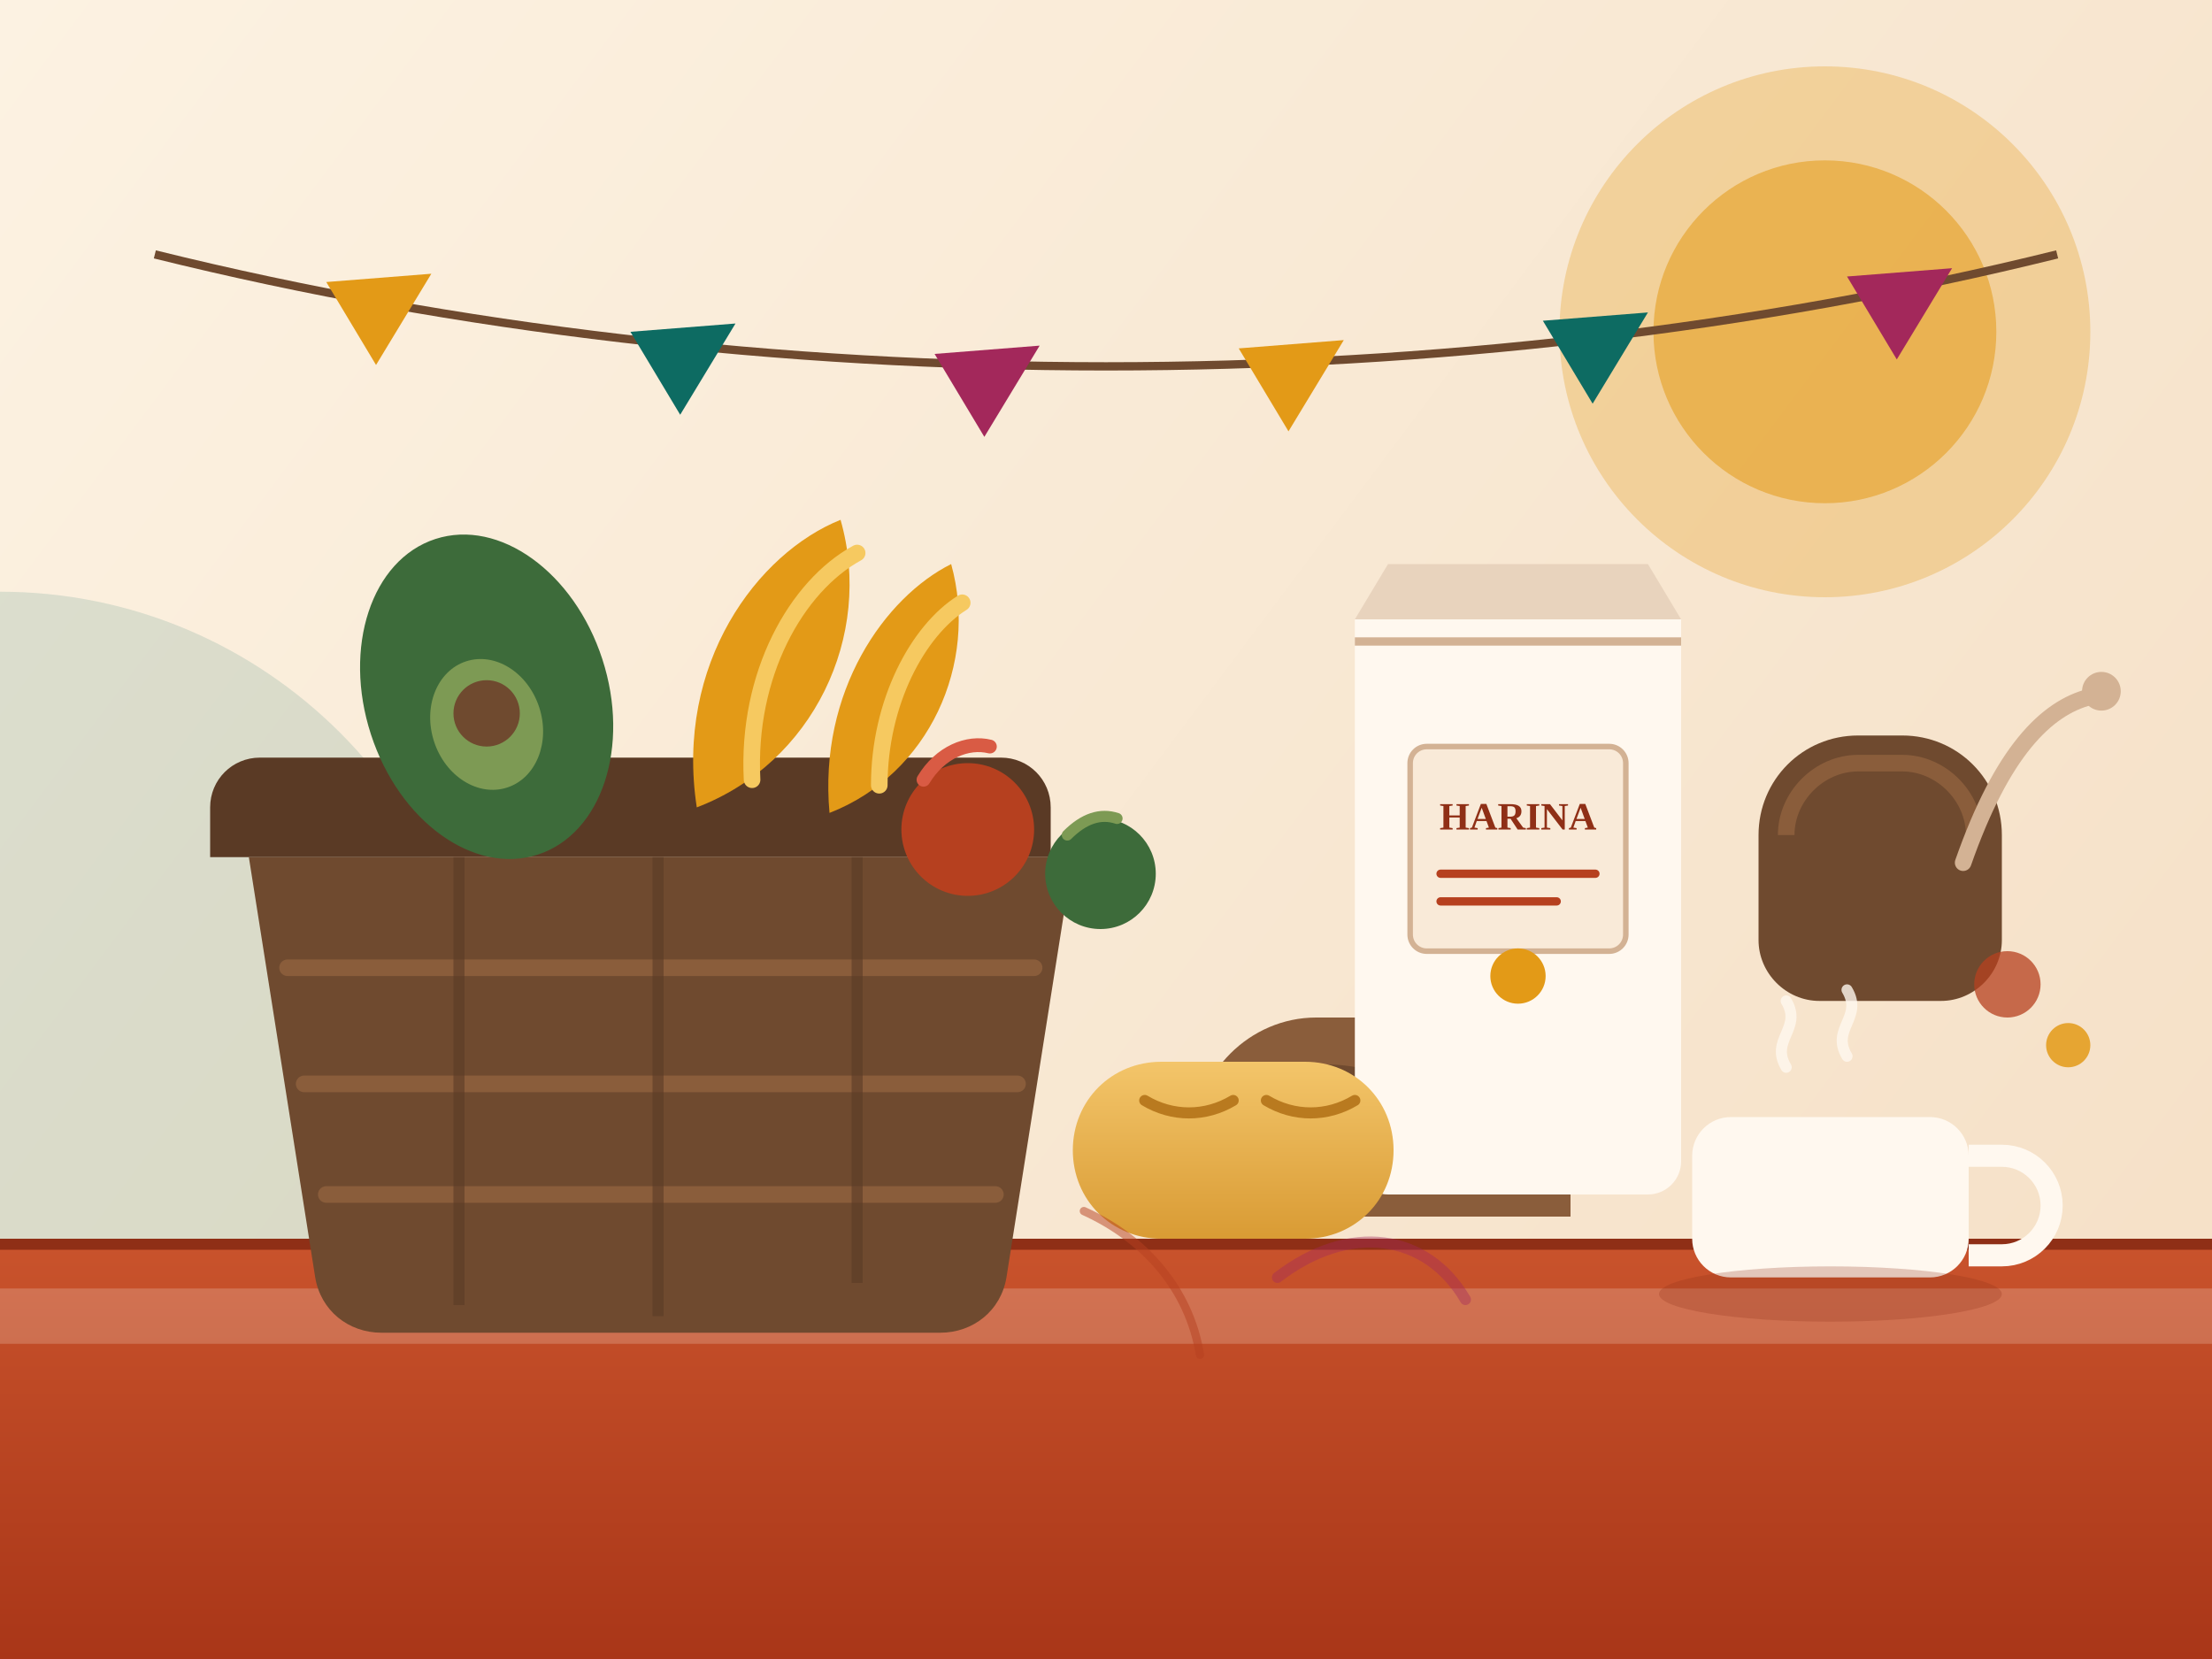
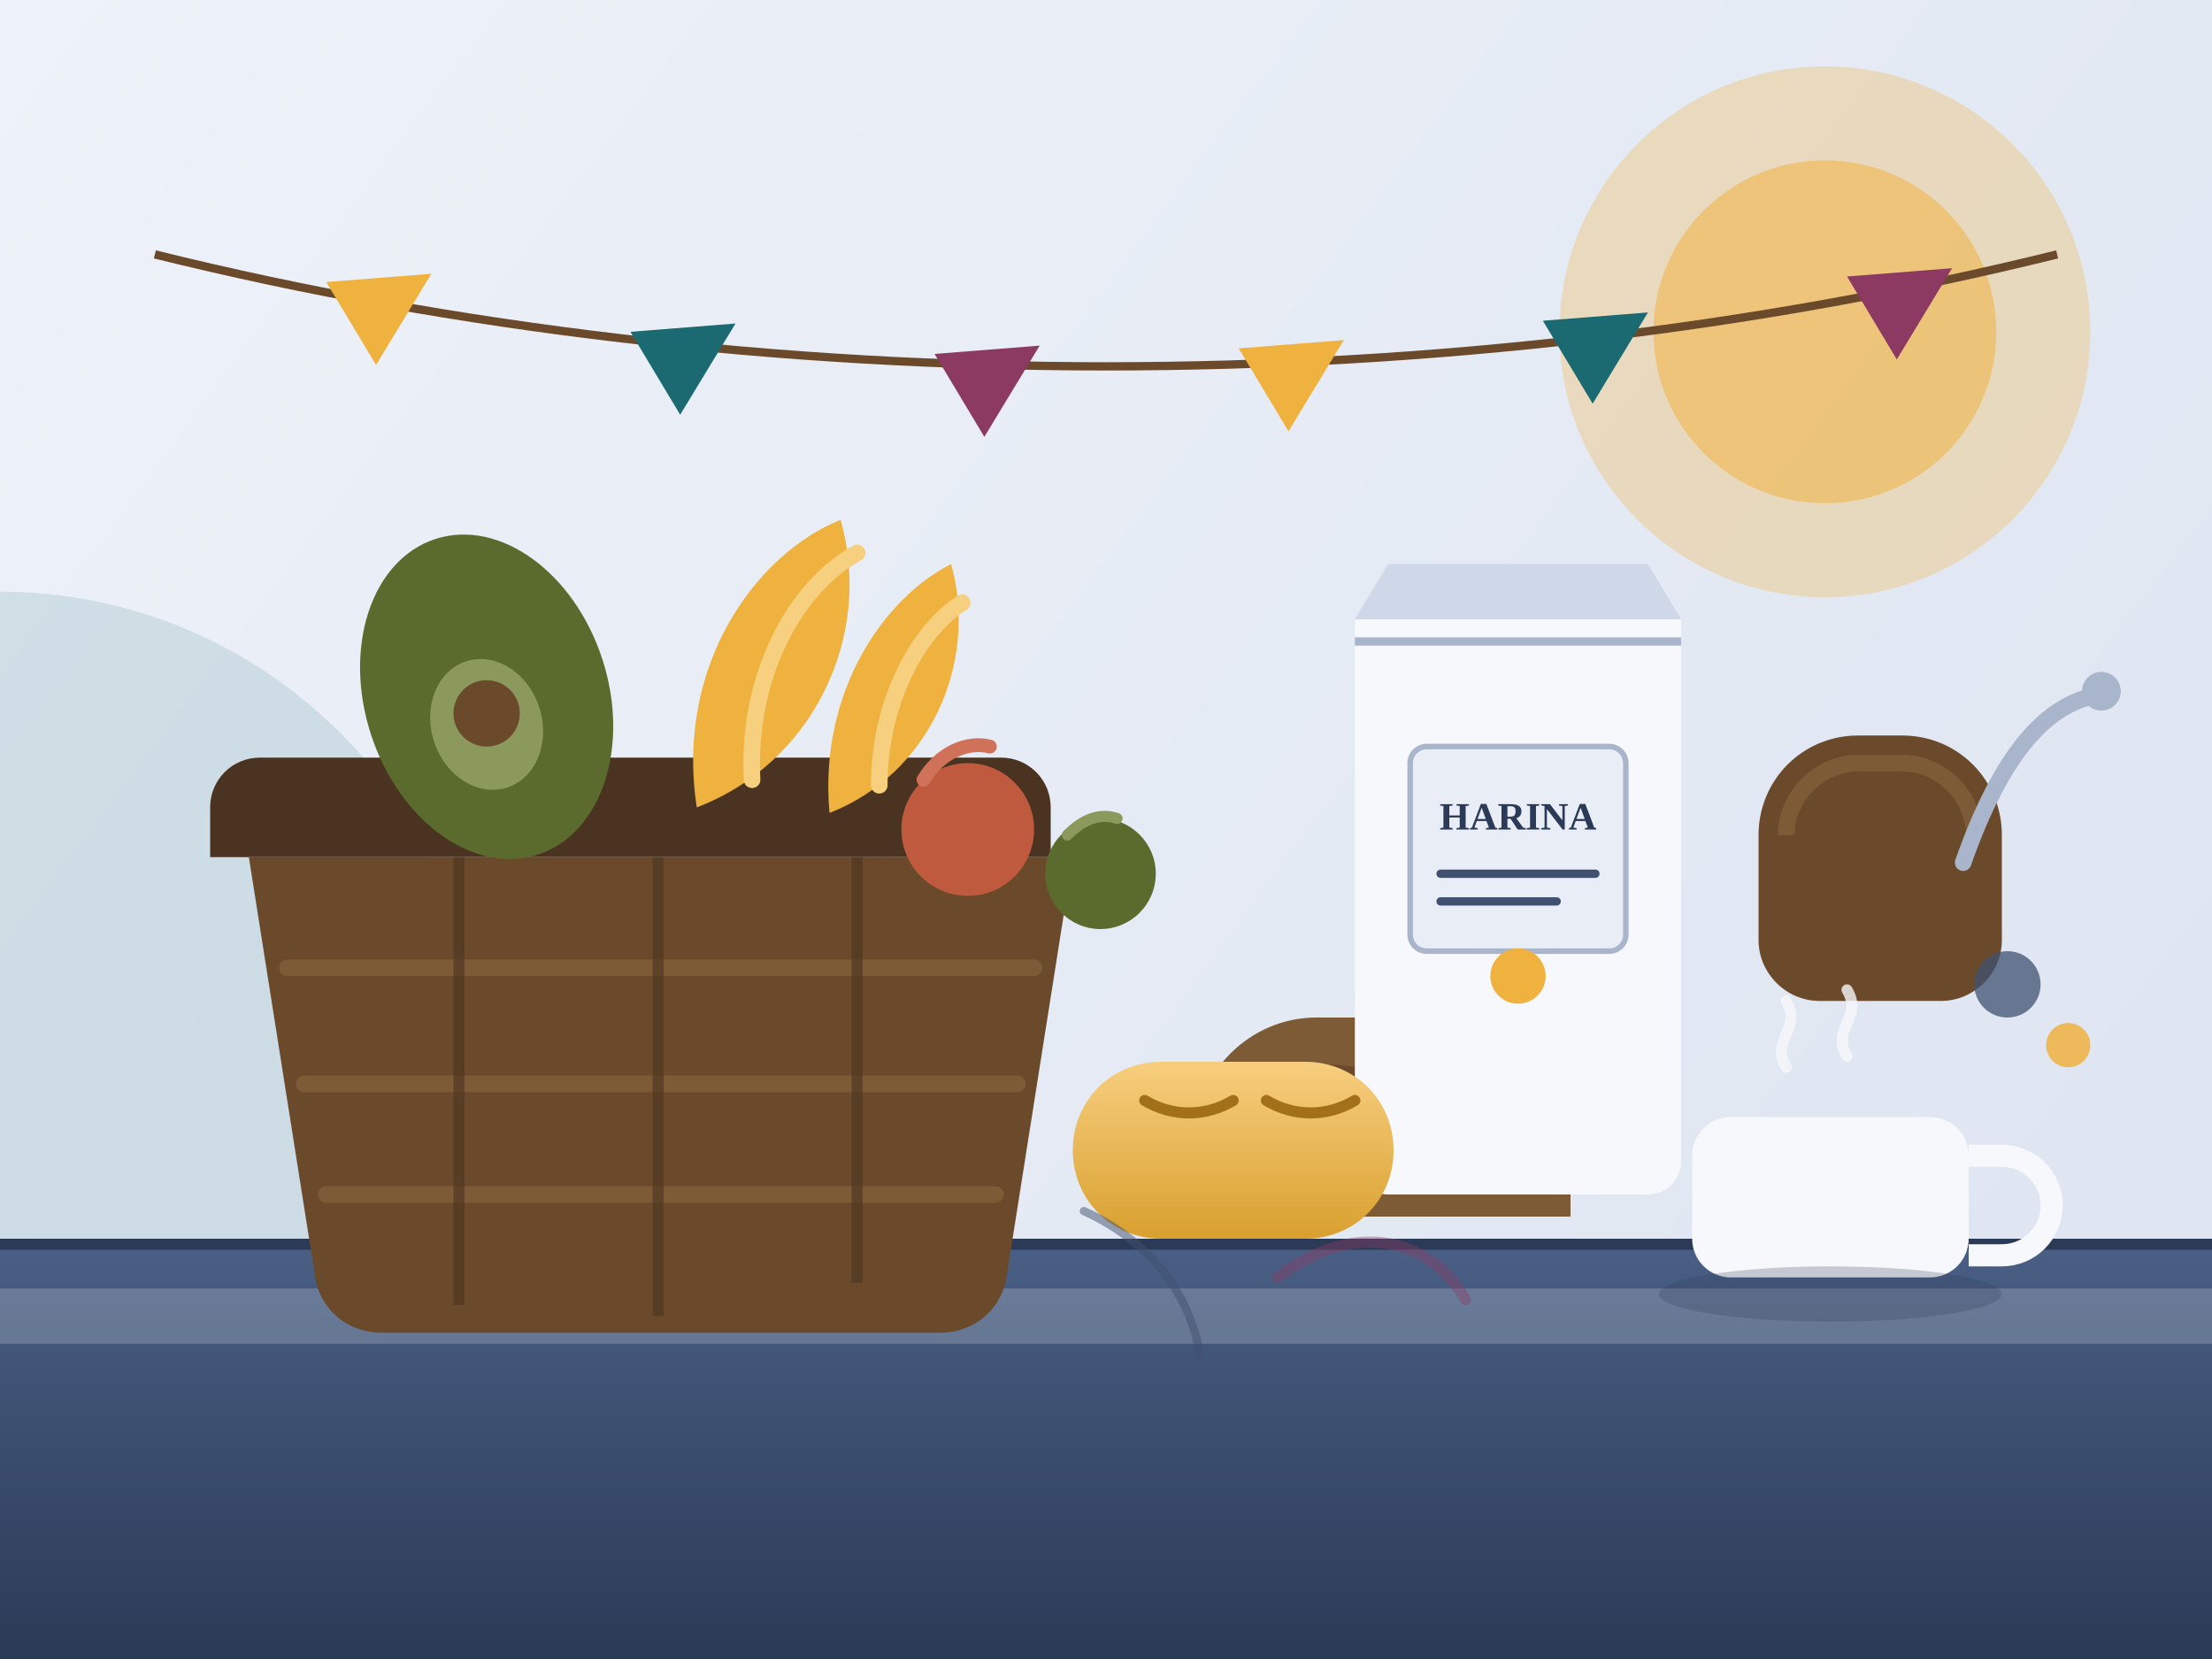
<svg xmlns="http://www.w3.org/2000/svg" width="800" height="600" viewBox="0 0 800 600" fill="none">
  <defs>
    <linearGradient id="prod-bg" x1="0" y1="0" x2="800" y2="600" gradientUnits="userSpaceOnUse">
-       <stop stop-color="#FCF2E2" />
-       <stop offset="1" stop-color="#F5DFC5" />
+       <stop stop-color="#EEF2F9" />
+       <stop offset="1" stop-color="#DDE4F0" />
    </linearGradient>
    <linearGradient id="prod-table" x1="0" y1="450" x2="0" y2="600" gradientUnits="userSpaceOnUse">
-       <stop stop-color="#C9532C" />
-       <stop offset="1" stop-color="#A93618" />
+       <stop stop-color="#4A5F85" />
+       <stop offset="1" stop-color="#2B3A56" />
    </linearGradient>
    <linearGradient id="prod-bread" x1="0" y1="0" x2="0" y2="1">
-       <stop stop-color="#F3C56A" />
-       <stop offset="1" stop-color="#D99B34" />
+       <stop stop-color="#F7CE7E" />
+       <stop offset="1" stop-color="#D9A02F" />
    </linearGradient>
  </defs>
  <rect width="800" height="600" fill="url(#prod-bg)" />
-   <circle cx="660" cy="120" r="96" fill="#E39A17" opacity=".3" />
-   <circle cx="660" cy="120" r="62" fill="#E39A17" opacity=".55" />
-   <path d="M0 600V214c96 0 174 78 174 174v212H0Z" fill="#0D6B62" opacity=".14" />
-   <path d="M56 92c218 54 470 54 688 0" stroke="#6F4A2F" stroke-width="3" />
-   <path d="m118 102 18 30 20-33-38 3Z" fill="#E39A17" />
-   <path d="m228 120 18 30 20-33-38 3Z" fill="#0D6B62" />
-   <path d="m338 128 18 30 20-33-38 3Z" fill="#A3285B" />
-   <path d="m448 126 18 30 20-33-38 3Z" fill="#E39A17" />
-   <path d="m558 116 18 30 20-33-38 3Z" fill="#0D6B62" />
-   <path d="m668 100 18 30 20-33-38 3Z" fill="#A3285B" />
+   <circle cx="660" cy="120" r="96" fill="#F0B23F" opacity=".3" />
+   <circle cx="660" cy="120" r="62" fill="#F0B23F" opacity=".55" />
+   <path d="M0 600V214c96 0 174 78 174 174v212H0Z" fill="#1B6A72" opacity=".14" />
+   <path d="M56 92c218 54 470 54 688 0" stroke="#6B4A2B" stroke-width="3" />
+   <path d="m118 102 18 30 20-33-38 3Z" fill="#F0B23F" />
+   <path d="m228 120 18 30 20-33-38 3Z" fill="#1B6A72" />
+   <path d="m338 128 18 30 20-33-38 3Z" fill="#8D3A63" />
+   <path d="m448 126 18 30 20-33-38 3Z" fill="#F0B23F" />
+   <path d="m558 116 18 30 20-33-38 3Z" fill="#1B6A72" />
+   <path d="m668 100 18 30 20-33-38 3Z" fill="#8D3A63" />
  <rect y="450" width="800" height="150" fill="url(#prod-table)" />
-   <rect y="466" width="800" height="20" fill="#FFF8EF" opacity=".2" />
-   <path d="M0 450h800" stroke="#8F2F16" stroke-width="4" />
-   <path d="M432 412c0-24 20-44 44-44h48c24 0 44 20 44 44v28H432v-28Z" fill="#8A5D3B" />
-   <path d="M452 396c14-12 42-12 56 0M522 396c14-12 34-12 44 0" stroke="#6F4A2F" stroke-width="4" stroke-linecap="round" />
-   <path d="M490 224h118v196a12 12 0 0 1-12 12H502a12 12 0 0 1-12-12V224Z" fill="#FFF8EF" />
-   <path d="M490 224h118l-12-20H502l-12 20Z" fill="#E8D3BD" />
-   <path d="M490 232h118" stroke="#D3B294" stroke-width="3" />
-   <rect x="510" y="270" width="78" height="74" rx="6" fill="#F9EAD8" stroke="#D3B294" stroke-width="2" />
-   <text x="549" y="300" text-anchor="middle" font-family="Georgia, 'Times New Roman', serif" font-size="14" font-weight="700" fill="#8F2F16">HARINA</text>
-   <path d="M521 316h56M521 326h42" stroke="#B6401F" stroke-width="3" stroke-linecap="round" />
-   <circle cx="549" cy="353" r="10" fill="#E39A17" />
-   <path d="M636 302c0-20 16-36 36-36h16c20 0 36 16 36 36v38c0 12-10 22-22 22h-44c-12 0-22-10-22-22v-38Z" fill="#6F4A2F" />
-   <path d="M646 302c0-14 12-26 26-26h16c14 0 26 12 26 26" stroke="#8A5D3B" stroke-width="6" />
-   <path d="M710 312c14-40 30-56 46-60" stroke="#D3B294" stroke-width="6" stroke-linecap="round" />
-   <circle cx="760" cy="250" r="7" fill="#D3B294" />
+   <rect y="466" width="800" height="20" fill="#F7F8FB" opacity=".2" />
+   <path d="M0 450h800" stroke="#2B3A56" stroke-width="4" />
+   <path d="M432 412c0-24 20-44 44-44h48c24 0 44 20 44 44v28H432v-28Z" fill="#7E5B37" />
+   <path d="M452 396c14-12 42-12 56 0M522 396c14-12 34-12 44 0" stroke="#6B4A2B" stroke-width="4" stroke-linecap="round" />
+   <path d="M490 224h118v196a12 12 0 0 1-12 12H502a12 12 0 0 1-12-12V224Z" fill="#F7F8FB" />
+   <path d="M490 224h118l-12-20H502l-12 20Z" fill="#CFD8E8" />
+   <path d="M490 232h118" stroke="#A9B5CA" stroke-width="3" />
+   <rect x="510" y="270" width="78" height="74" rx="6" fill="#E9EEF6" stroke="#A9B5CA" stroke-width="2" />
+   <text x="549" y="300" text-anchor="middle" font-family="Georgia, 'Times New Roman', serif" font-size="14" font-weight="700" fill="#2B3A56">HARINA</text>
+   <path d="M521 316h56M521 326h42" stroke="#3F5070" stroke-width="3" stroke-linecap="round" />
+   <circle cx="549" cy="353" r="10" fill="#F0B23F" />
+   <path d="M636 302c0-20 16-36 36-36h16c20 0 36 16 36 36v38c0 12-10 22-22 22h-44c-12 0-22-10-22-22v-38Z" fill="#6B4A2B" />
+   <path d="M646 302c0-14 12-26 26-26h16c14 0 26 12 26 26" stroke="#7E5B37" stroke-width="6" />
+   <path d="M710 312c14-40 30-56 46-60" stroke="#A9B5CA" stroke-width="6" stroke-linecap="round" />
+   <circle cx="760" cy="250" r="7" fill="#A9B5CA" />
  <path d="M388 416c0-18 14-32 32-32h52c18 0 32 14 32 32 0 18-14 32-32 32h-52c-18 0-32-14-32-32Z" fill="url(#prod-bread)" />
-   <path d="M414 398c10 6 22 6 32 0M458 398c10 6 22 6 32 0" stroke="#B97A1F" stroke-width="4" stroke-linecap="round" />
-   <rect x="612" y="404" width="100" height="58" rx="14" fill="#FFF8EF" />
-   <path d="M712 418h12a18 18 0 0 1 0 36h-12" stroke="#FFF8EF" stroke-width="8" />
-   <ellipse cx="662" cy="468" rx="62" ry="10" fill="#8F2F16" opacity=".25" />
-   <path d="M646 386c-6-10 6-14 0-24M668 382c-6-10 6-14 0-24" stroke="#FFF8EF" stroke-width="4" stroke-linecap="round" opacity=".8" />
-   <path d="M462 462c26-20 54-16 68 8" stroke="#A3285B" stroke-width="4" stroke-linecap="round" opacity=".4" />
-   <path d="M76 292c0-10 8-18 18-18h268c10 0 18 8 18 18v18H76v-18Z" fill="#5A3A25" />
-   <path d="M90 310h298l-24 152c-2 12-12 20-24 20H138c-12 0-22-8-24-20L90 310Z" fill="#6F4A2F" />
-   <path d="M104 350h270M110 392h258M118 432h242" stroke="#8A5D3B" stroke-width="6" stroke-linecap="round" />
-   <path d="M166 310v162M238 310v166M310 310v154" stroke="#5A3A25" stroke-width="4" opacity=".6" />
-   <ellipse cx="176" cy="252" rx="44" ry="60" transform="rotate(-18 176 252)" fill="#3D6B3A" />
-   <ellipse cx="176" cy="262" rx="20" ry="24" transform="rotate(-18 176 262)" fill="#7D9A54" />
-   <circle cx="176" cy="258" r="12" fill="#6F4A2F" />
-   <path d="M252 292c-8-52 22-92 52-104 12 42-10 88-52 104Z" fill="#E39A17" />
-   <path d="M272 282c-2-38 16-70 38-82" stroke="#F6C960" stroke-width="6" stroke-linecap="round" />
-   <path d="M300 294c-4-44 20-78 44-90 10 36-8 76-44 90Z" fill="#E39A17" />
-   <path d="M318 284c0-30 14-56 30-66" stroke="#F6C960" stroke-width="6" stroke-linecap="round" />
-   <circle cx="350" cy="300" r="24" fill="#B6401F" />
-   <path d="M334 282c6-10 16-14 24-12" stroke="#D95B44" stroke-width="5" stroke-linecap="round" />
-   <circle cx="398" cy="316" r="20" fill="#3D6B3A" />
-   <path d="M386 302c6-6 12-8 18-6" stroke="#7D9A54" stroke-width="4" stroke-linecap="round" />
-   <path d="M392 438c22 10 38 28 42 52" stroke="#B6401F" stroke-width="3" stroke-linecap="round" opacity=".5" />
-   <circle cx="726" cy="356" r="12" fill="#B6401F" opacity=".75" />
-   <circle cx="748" cy="378" r="8" fill="#E39A17" opacity=".85" />
+   <path d="M414 398c10 6 22 6 32 0M458 398c10 6 22 6 32 0" stroke="#A3701A" stroke-width="4" stroke-linecap="round" />
+   <rect x="612" y="404" width="100" height="58" rx="14" fill="#F7F8FB" />
+   <path d="M712 418h12a18 18 0 0 1 0 36h-12" stroke="#F7F8FB" stroke-width="8" />
+   <ellipse cx="662" cy="468" rx="62" ry="10" fill="#2B3A56" opacity=".25" />
+   <path d="M646 386c-6-10 6-14 0-24M668 382c-6-10 6-14 0-24" stroke="#F7F8FB" stroke-width="4" stroke-linecap="round" opacity=".8" />
+   <path d="M462 462c26-20 54-16 68 8" stroke="#8D3A63" stroke-width="4" stroke-linecap="round" opacity=".4" />
+   <path d="M76 292c0-10 8-18 18-18h268c10 0 18 8 18 18v18H76v-18Z" fill="#4A3320" />
+   <path d="M90 310h298l-24 152c-2 12-12 20-24 20H138c-12 0-22-8-24-20L90 310Z" fill="#6B4A2B" />
+   <path d="M104 350h270M110 392h258M118 432h242" stroke="#7E5B37" stroke-width="6" stroke-linecap="round" />
+   <path d="M166 310v162M238 310v166M310 310v154" stroke="#4A3320" stroke-width="4" opacity=".6" />
+   <ellipse cx="176" cy="252" rx="44" ry="60" transform="rotate(-18 176 252)" fill="#5B6B2E" />
+   <ellipse cx="176" cy="262" rx="20" ry="24" transform="rotate(-18 176 262)" fill="#8B9A5C" />
+   <circle cx="176" cy="258" r="12" fill="#6B4A2B" />
+   <path d="M252 292c-8-52 22-92 52-104 12 42-10 88-52 104Z" fill="#F0B23F" />
+   <path d="M272 282c-2-38 16-70 38-82" stroke="#F6CF7F" stroke-width="6" stroke-linecap="round" />
+   <path d="M300 294c-4-44 20-78 44-90 10 36-8 76-44 90Z" fill="#F0B23F" />
+   <path d="M318 284c0-30 14-56 30-66" stroke="#F6CF7F" stroke-width="6" stroke-linecap="round" />
+   <circle cx="350" cy="300" r="24" fill="#C05A3E" />
+   <path d="M334 282c6-10 16-14 24-12" stroke="#D0715A" stroke-width="5" stroke-linecap="round" />
+   <circle cx="398" cy="316" r="20" fill="#5B6B2E" />
+   <path d="M386 302c6-6 12-8 18-6" stroke="#8B9A5C" stroke-width="4" stroke-linecap="round" />
+   <path d="M392 438c22 10 38 28 42 52" stroke="#3F5070" stroke-width="3" stroke-linecap="round" opacity=".5" />
+   <circle cx="726" cy="356" r="12" fill="#3F5070" opacity=".75" />
+   <circle cx="748" cy="378" r="8" fill="#F0B23F" opacity=".85" />
</svg>
